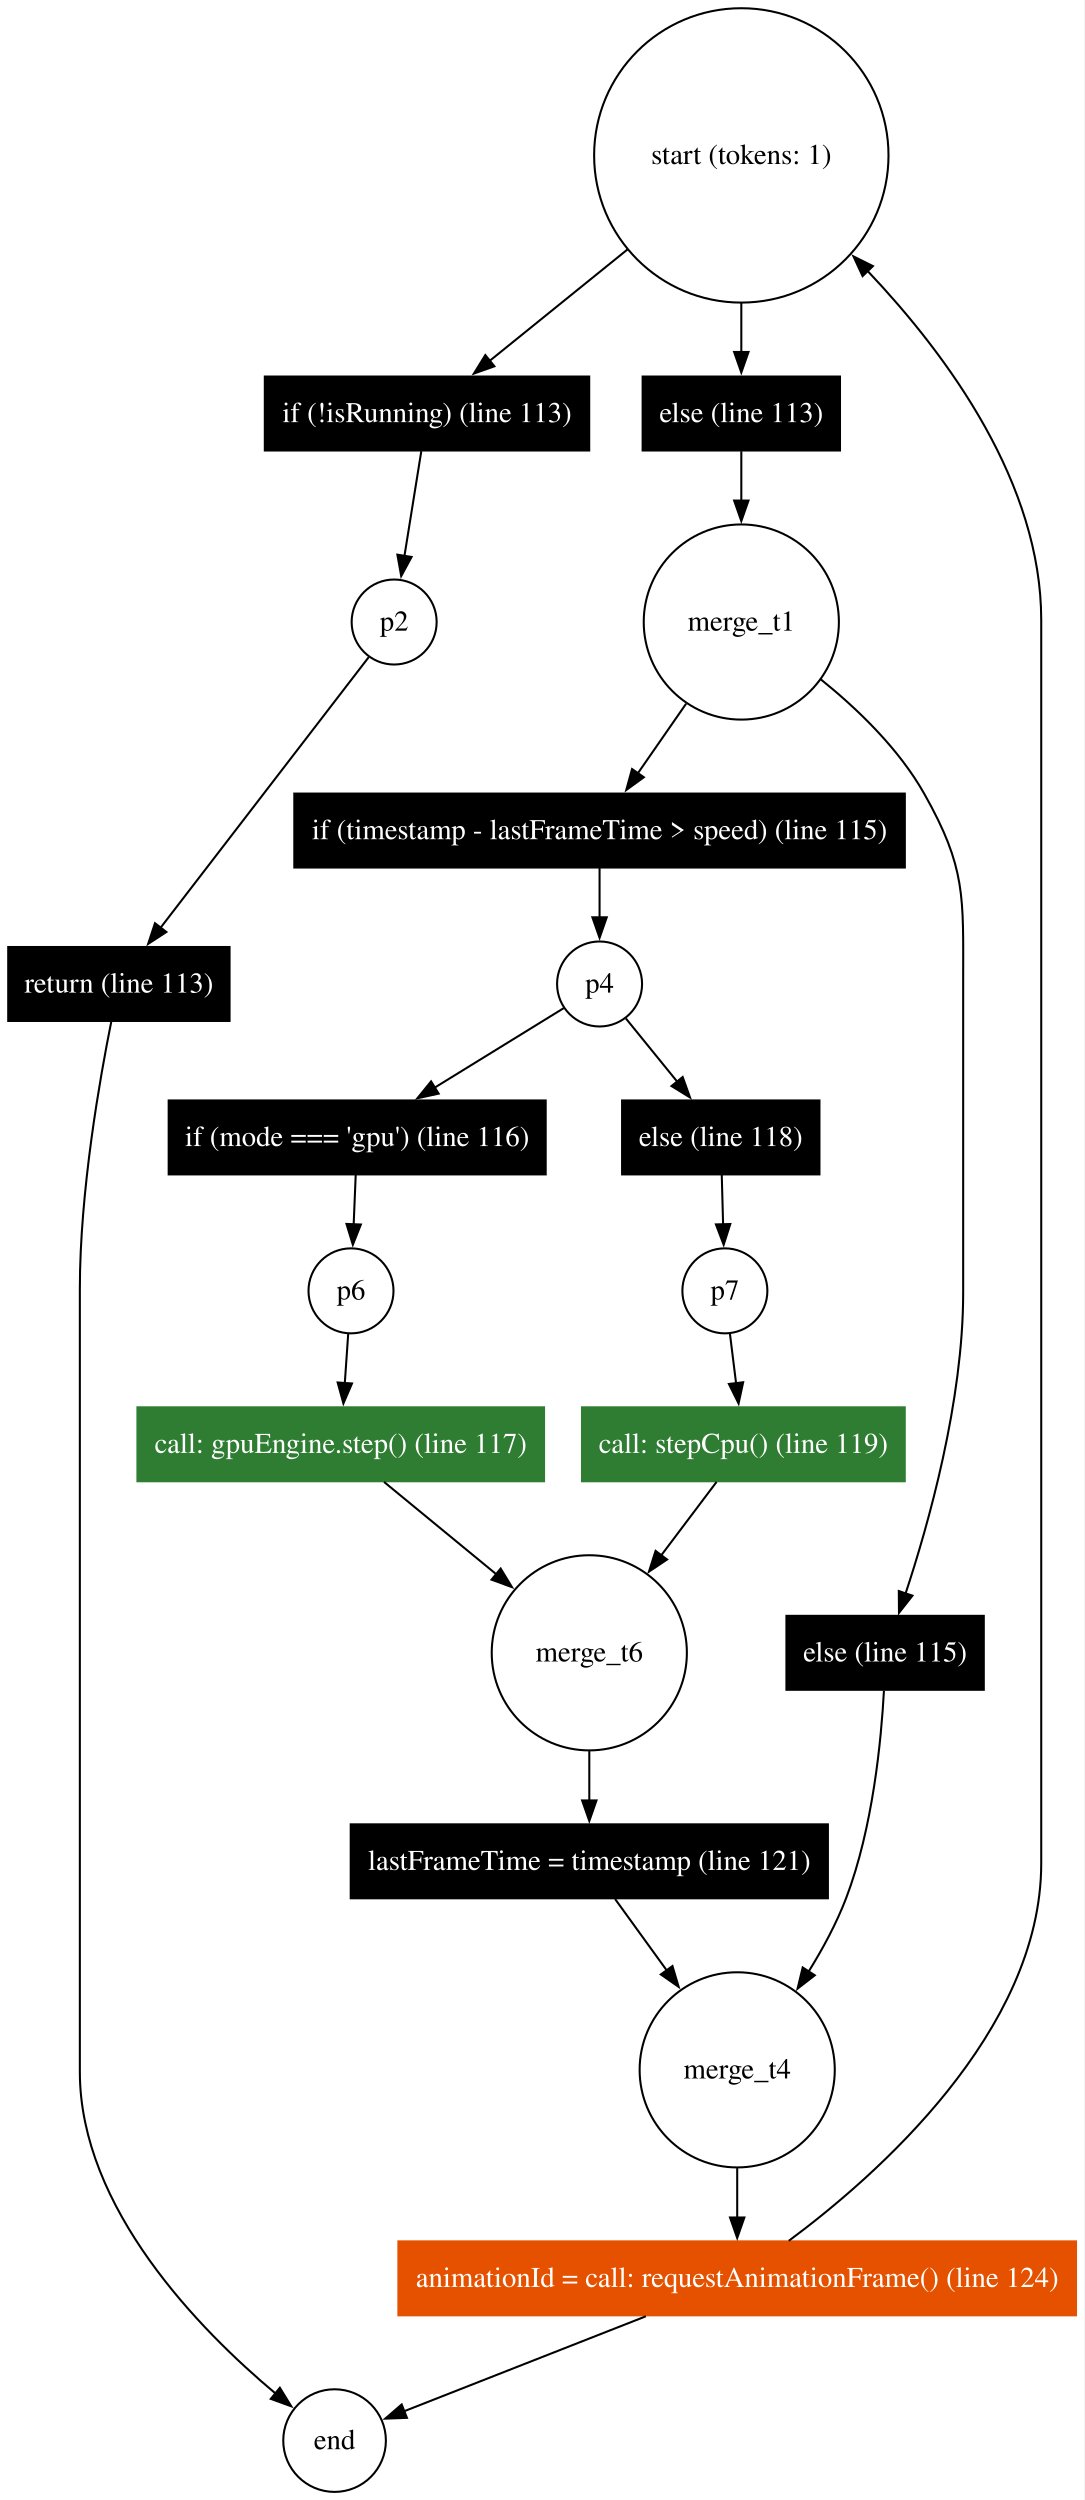
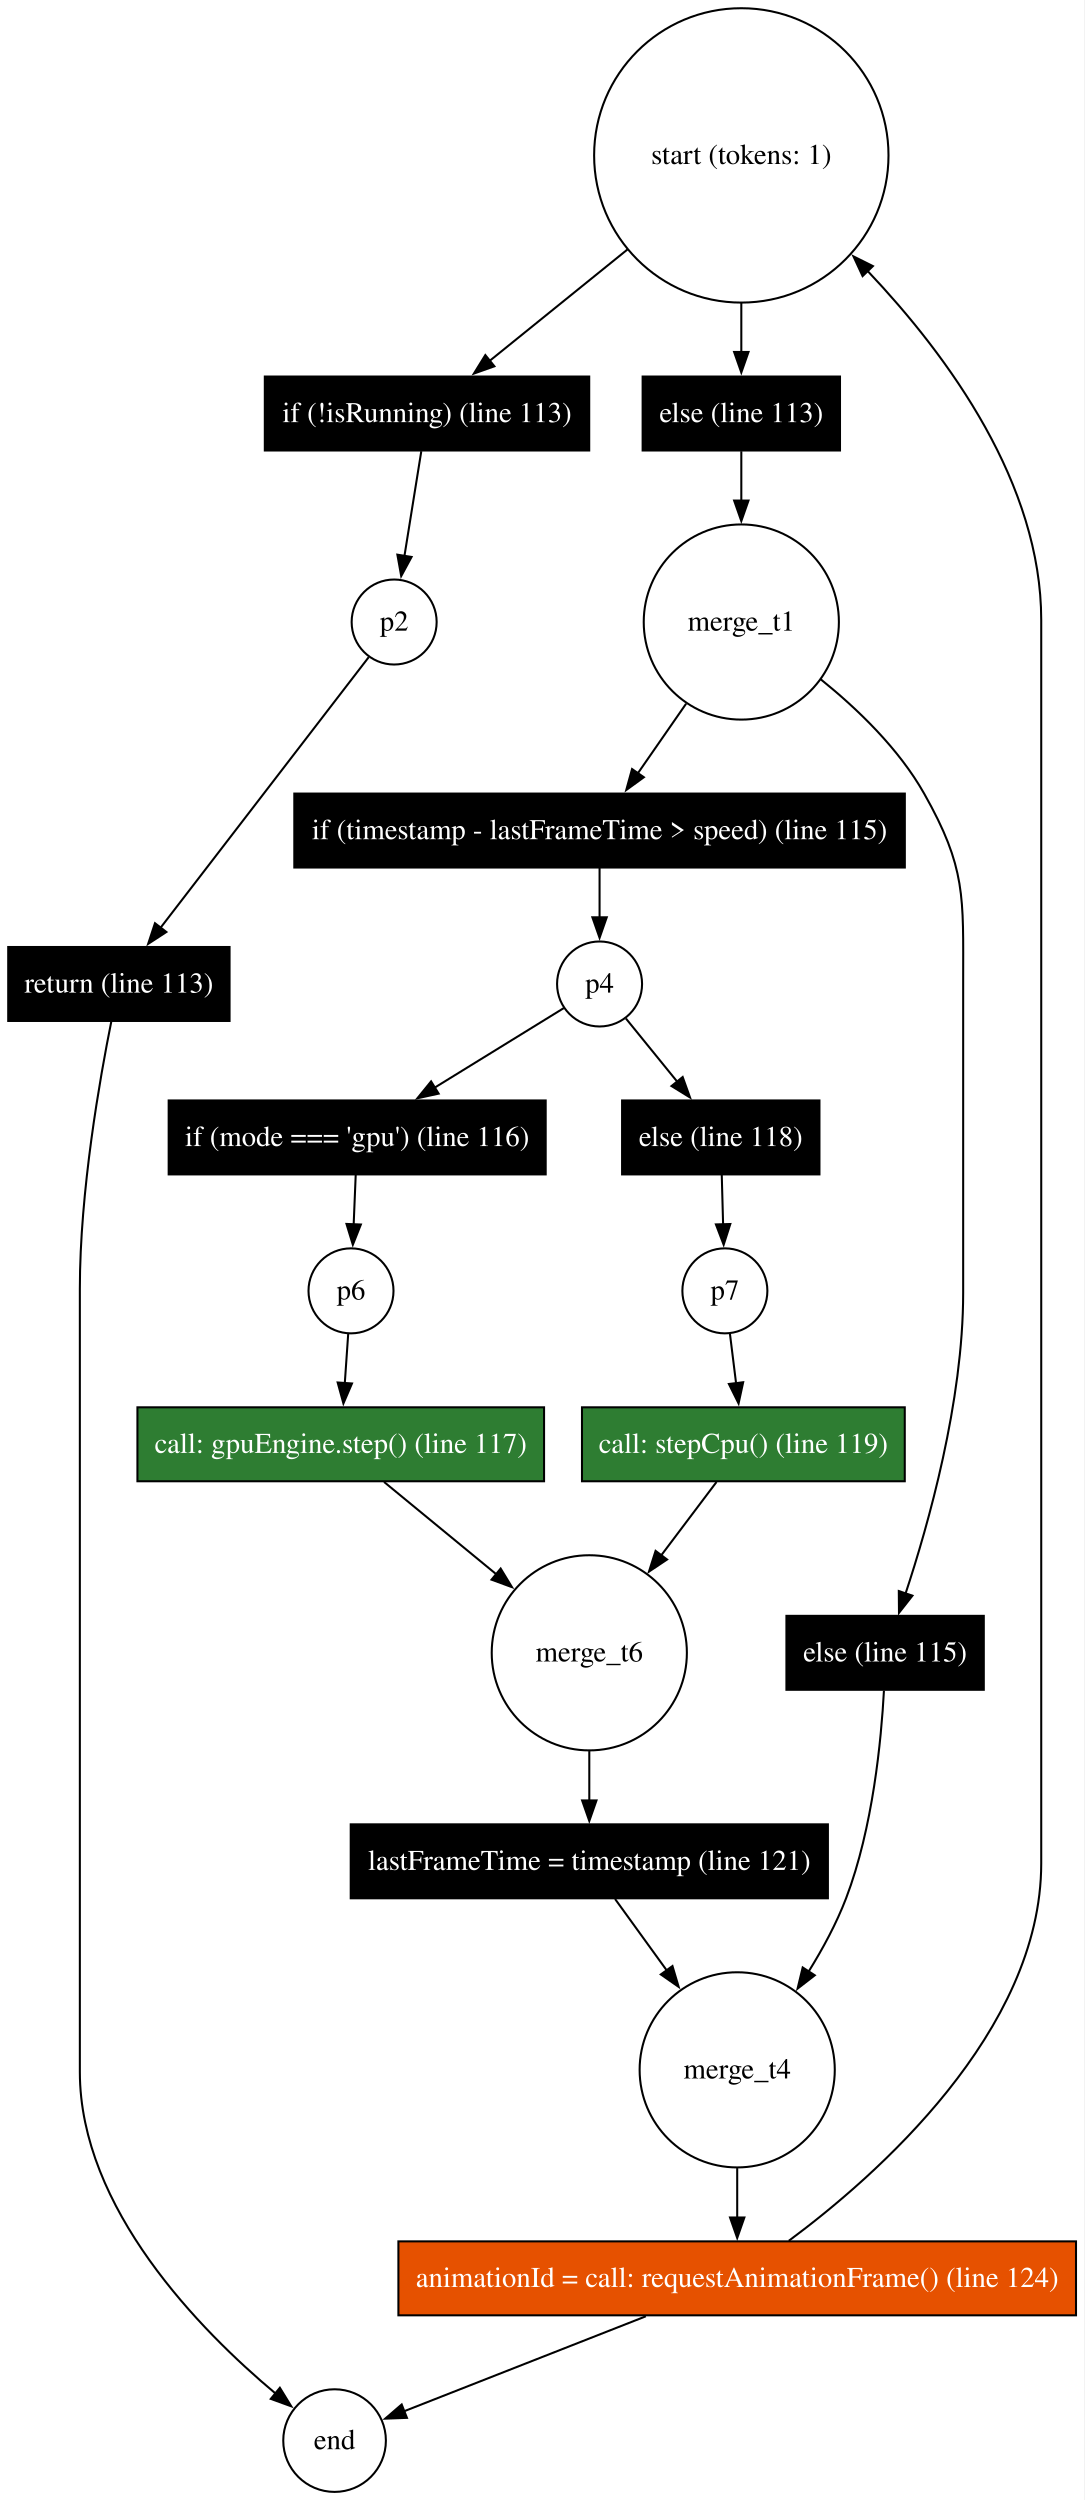
<svg xmlns="http://www.w3.org/2000/svg" xmlns:xlink="http://www.w3.org/1999/xlink" width="528pt" height="1217pt" viewBox="0.00 0.00 528.00 1217.00">
  <g id="graph0" class="graph" transform="scale(1 1) rotate(0) translate(4 1213.06)">
    <polygon fill="white" stroke="none" points="-4,4 -4,-1213.06 523.8,-1213.06 523.8,4 -4,4" />
    <g id="node1" class="node">
      <ellipse fill="none" stroke="black" cx="356.87" cy="-1137.41" rx="71.65" ry="71.65" />
      <text xml:space="preserve" text-anchor="middle" x="356.87" y="-1133.21" font-family="Times,serif" font-size="14.00">start (tokens: 1)</text>
    </g>
    <g id="node10" class="node">
      <polygon fill="black" stroke="black" points="282.83,-1029.76 124.91,-1029.76 124.91,-993.76 282.83,-993.76 282.83,-1029.76" />
      <text xml:space="preserve" text-anchor="middle" x="203.87" y="-1007.56" font-family="Times,serif" font-size="14.00" fill="white">if (!isRunning) (line 113)</text>
    </g>
    <g id="edge1" class="edge">
      <path fill="none" stroke="black" d="M301.64,-1091.77C278.98,-1073.46 253.62,-1052.97 234.41,-1037.44" />
      <polygon fill="black" stroke="black" points="236.66,-1034.76 226.69,-1031.2 232.26,-1040.21 236.66,-1034.76" />
    </g>
    <g id="node11" class="node">
      <polygon fill="black" stroke="black" points="404.91,-1029.76 308.83,-1029.76 308.83,-993.76 404.91,-993.76 404.91,-1029.76" />
      <text xml:space="preserve" text-anchor="middle" x="356.87" y="-1007.56" font-family="Times,serif" font-size="14.00" fill="white">else (line 113)</text>
    </g>
    <g id="edge2" class="edge">
      <path fill="none" stroke="black" d="M356.87,-1065.56C356.87,-1057.12 356.87,-1048.92 356.87,-1041.59" />
      <polygon fill="black" stroke="black" points="360.37,-1041.71 356.87,-1031.71 353.37,-1041.71 360.37,-1041.71" />
    </g>
    <g id="node2" class="node">
      <ellipse fill="none" stroke="black" cx="158.87" cy="-24.98" rx="24.98" ry="24.98" />
      <text xml:space="preserve" text-anchor="middle" x="158.87" y="-20.78" font-family="Times,serif" font-size="14.00">end</text>
    </g>
    <g id="node3" class="node">
      <ellipse fill="none" stroke="black" cx="356.87" cy="-910.26" rx="47.5" ry="47.5" />
      <text xml:space="preserve" text-anchor="middle" x="356.87" y="-906.06" font-family="Times,serif" font-size="14.00">merge_t1</text>
    </g>
    <g id="node13" class="node">
      <polygon fill="black" stroke="black" points="436.47,-826.75 139.27,-826.75 139.27,-790.75 436.47,-790.75 436.47,-826.75" />
      <text xml:space="preserve" text-anchor="middle" x="287.87" y="-804.55" font-family="Times,serif" font-size="14.00" fill="white">if (timestamp - lastFrameTime &gt; speed) (line 115)</text>
    </g>
    <g id="edge7" class="edge">
      <path fill="none" stroke="black" d="M330,-870.5C322.14,-859.17 313.73,-847.04 306.5,-836.62" />
      <polygon fill="black" stroke="black" points="309.43,-834.7 300.86,-828.48 303.68,-838.69 309.43,-834.7" />
    </g>
    <g id="node14" class="node">
      <polygon fill="black" stroke="black" points="474.91,-426.47 378.83,-426.47 378.83,-390.47 474.91,-390.47 474.91,-426.47" />
      <text xml:space="preserve" text-anchor="middle" x="426.87" y="-404.27" font-family="Times,serif" font-size="14.00" fill="white">else (line 115)</text>
    </g>
    <g id="edge8" class="edge">
      <path fill="none" stroke="black" d="M395.47,-882.42C413.45,-867.95 433.55,-848.59 445.87,-826.75 466.33,-790.51 464.87,-776.68 464.87,-735.06 464.87,-735.06 464.87,-735.06 464.87,-583.67 464.87,-530.83 447.98,-471.01 436.72,-437" />
      <polygon fill="black" stroke="black" points="440.17,-436.28 433.63,-427.94 433.54,-438.54 440.17,-436.28" />
    </g>
    <g id="node4" class="node">
      <ellipse fill="none" stroke="black" cx="187.87" cy="-910.26" rx="20.69" ry="20.69" />
      <text xml:space="preserve" text-anchor="middle" x="187.87" y="-906.06" font-family="Times,serif" font-size="14.00">p2</text>
    </g>
    <g id="node12" class="node">
      <polygon fill="black" stroke="black" points="107.75,-752.06 0,-752.06 0,-716.06 107.75,-716.06 107.75,-752.06" />
      <text xml:space="preserve" text-anchor="middle" x="53.87" y="-729.86" font-family="Times,serif" font-size="14.00" fill="white">return (line 113)</text>
    </g>
    <g id="edge4" class="edge">
      <path fill="none" stroke="black" d="M175.51,-893.18C152.37,-863.1 102.34,-798.07 74.18,-761.46" />
      <polygon fill="black" stroke="black" points="76.99,-759.37 68.12,-753.58 71.44,-763.64 76.99,-759.37" />
    </g>
    <g id="node5" class="node">
      <ellipse fill="none" stroke="black" cx="354.87" cy="-205.46" rx="47.5" ry="47.5" />
      <text xml:space="preserve" text-anchor="middle" x="354.87" y="-201.26" font-family="Times,serif" font-size="14.00">merge_t4</text>
    </g>
    <g id="node20" class="node">
      <g id="a_node20">
        <a xlink:title="Unresolved call">
-           <polygon fill="#e65100" stroke="#e65100" points="519.8,-121.96 189.94,-121.96 189.94,-85.96 519.8,-85.96 519.8,-121.96" />
+           <polygon fill="#e65100" stroke="black" points="519.8,-121.96 189.94,-121.96 189.94,-85.96 519.8,-85.96 519.8,-121.96" />
          <text xml:space="preserve" text-anchor="middle" x="354.87" y="-99.76" font-family="Times,serif" font-size="14.00" fill="white">animationId = call: requestAnimationFrame() (line 124)</text>
        </a>
      </g>
    </g>
    <g id="edge21" class="edge">
      <path fill="none" stroke="black" d="M354.87,-157.63C354.87,-149.39 354.87,-141.04 354.87,-133.5" />
      <polygon fill="black" stroke="black" points="358.37,-133.6 354.87,-123.6 351.37,-133.6 358.37,-133.6" />
    </g>
    <g id="node6" class="node">
      <ellipse fill="none" stroke="black" cx="287.87" cy="-734.06" rx="20.69" ry="20.69" />
      <text xml:space="preserve" text-anchor="middle" x="287.87" y="-729.86" font-family="Times,serif" font-size="14.00">p4</text>
    </g>
    <g id="node15" class="node">
      <polygon fill="black" stroke="black" points="261.64,-677.36 78.11,-677.36 78.11,-641.36 261.64,-641.36 261.64,-677.36" />
      <text xml:space="preserve" text-anchor="middle" x="169.87" y="-655.16" font-family="Times,serif" font-size="14.00" fill="white">if (mode === 'gpu') (line 116)</text>
    </g>
    <g id="edge10" class="edge">
      <path fill="none" stroke="black" d="M270.46,-722.33C253.97,-712.17 228.65,-696.58 207.55,-683.57" />
      <polygon fill="black" stroke="black" points="209.53,-680.68 199.18,-678.42 205.86,-686.64 209.53,-680.68" />
    </g>
    <g id="node16" class="node">
      <polygon fill="black" stroke="black" points="394.91,-677.36 298.83,-677.36 298.83,-641.36 394.91,-641.36 394.91,-677.36" />
      <text xml:space="preserve" text-anchor="middle" x="346.87" y="-655.16" font-family="Times,serif" font-size="14.00" fill="white">else (line 118)</text>
    </g>
    <g id="edge11" class="edge">
      <path fill="none" stroke="black" d="M300.67,-717.28C308.01,-708.24 317.41,-696.67 325.81,-686.32" />
      <polygon fill="black" stroke="black" points="328.32,-688.78 331.9,-678.81 322.88,-684.37 328.32,-688.78" />
    </g>
    <g id="node7" class="node">
      <ellipse fill="none" stroke="black" cx="282.87" cy="-408.47" rx="47.5" ry="47.5" />
      <text xml:space="preserve" text-anchor="middle" x="282.87" y="-404.27" font-family="Times,serif" font-size="14.00">merge_t6</text>
    </g>
    <g id="node19" class="node">
      <polygon fill="black" stroke="black" points="399.02,-324.97 166.73,-324.97 166.73,-288.97 399.02,-288.97 399.02,-324.97" />
      <text xml:space="preserve" text-anchor="middle" x="282.87" y="-302.77" font-family="Times,serif" font-size="14.00" fill="white">lastFrameTime = timestamp (line 121)</text>
    </g>
    <g id="edge18" class="edge">
      <path fill="none" stroke="black" d="M282.87,-360.63C282.87,-352.4 282.87,-344.05 282.87,-336.51" />
      <polygon fill="black" stroke="black" points="286.37,-336.61 282.87,-326.61 279.37,-336.61 286.37,-336.61" />
    </g>
    <g id="node8" class="node">
      <ellipse fill="none" stroke="black" cx="166.87" cy="-584.67" rx="20.69" ry="20.69" />
      <text xml:space="preserve" text-anchor="middle" x="166.87" y="-580.47" font-family="Times,serif" font-size="14.00">p6</text>
    </g>
    <g id="node17" class="node">
      <g id="a_node17">
        <a xlink:title="Resolved to WebGLEngine.step in /Users/pingchungtsai/My Drive (ric6121824@gmail.com)/Digital Media MSc/Semester 4/GameOfLife_Simulator/webgl-engine.js">
-           <polygon fill="#2e7d32" stroke="#2e7d32" points="260.85,-527.98 62.9,-527.98 62.9,-491.98 260.85,-491.98 260.85,-527.98" />
+           <polygon fill="#2e7d32" stroke="black" points="260.85,-527.98 62.9,-527.98 62.9,-491.98 260.85,-491.98 260.85,-527.98" />
          <text xml:space="preserve" text-anchor="middle" x="161.87" y="-505.78" font-family="Times,serif" font-size="14.00" fill="white">call: gpuEngine.step() (line 117)</text>
        </a>
      </g>
    </g>
    <g id="edge13" class="edge">
      <path fill="none" stroke="black" d="M165.51,-563.81C164.99,-556.35 164.4,-547.72 163.84,-539.62" />
      <polygon fill="black" stroke="black" points="167.35,-539.59 163.17,-529.85 160.37,-540.07 167.35,-539.59" />
    </g>
    <g id="node9" class="node">
      <ellipse fill="none" stroke="black" cx="348.87" cy="-584.67" rx="20.69" ry="20.69" />
      <text xml:space="preserve" text-anchor="middle" x="348.87" y="-580.47" font-family="Times,serif" font-size="14.00">p7</text>
    </g>
    <g id="node18" class="node">
      <g id="a_node18">
        <a xlink:title="Resolved to stepCpu in /Users/pingchungtsai/My Drive (ric6121824@gmail.com)/Digital Media MSc/Semester 4/GameOfLife_Simulator/app.js">
-           <polygon fill="#2e7d32" stroke="#2e7d32" points="436.44,-527.98 279.31,-527.98 279.31,-491.98 436.44,-491.98 436.44,-527.98" />
+           <polygon fill="#2e7d32" stroke="black" points="436.44,-527.98 279.31,-527.98 279.31,-491.98 436.44,-491.98 436.44,-527.98" />
          <text xml:space="preserve" text-anchor="middle" x="357.87" y="-505.78" font-family="Times,serif" font-size="14.00" fill="white">call: stepCpu() (line 119)</text>
        </a>
      </g>
    </g>
    <g id="edge16" class="edge">
      <path fill="none" stroke="black" d="M351.33,-563.81C352.26,-556.35 353.32,-547.72 354.33,-539.62" />
      <polygon fill="black" stroke="black" points="357.78,-540.2 355.54,-529.85 350.83,-539.34 357.78,-540.2" />
    </g>
    <g id="edge3" class="edge">
      <path fill="none" stroke="black" d="M201.09,-993.43C198.82,-979.31 195.55,-959.03 192.84,-942.15" />
      <polygon fill="black" stroke="black" points="196.35,-941.94 191.31,-932.62 189.44,-943.05 196.35,-941.94" />
    </g>
    <g id="edge6" class="edge">
      <path fill="none" stroke="black" d="M356.87,-993.43C356.87,-986.46 356.87,-977.99 356.87,-969.16" />
      <polygon fill="black" stroke="black" points="360.37,-969.4 356.87,-959.4 353.37,-969.4 360.37,-969.4" />
    </g>
    <g id="edge5" class="edge">
      <path fill="none" stroke="black" d="M50.21,-715.91C44.69,-688.51 34.87,-633.14 34.87,-585.67 34.87,-585.67 34.87,-585.67 34.87,-204.46 34.87,-138.03 93.53,-78.55 130.16,-47.88" />
      <polygon fill="black" stroke="black" points="132.24,-50.7 137.78,-41.67 127.81,-45.28 132.24,-50.7" />
    </g>
    <g id="edge9" class="edge">
      <path fill="none" stroke="black" d="M287.87,-790.52C287.87,-783.28 287.87,-774.61 287.87,-766.31" />
      <polygon fill="black" stroke="black" points="291.37,-766.51 287.87,-756.51 284.37,-766.51 291.37,-766.51" />
    </g>
    <g id="edge20" class="edge">
      <path fill="none" stroke="black" d="M426.3,-390.02C425.03,-366.39 420.96,-323.23 407.87,-288.97 403.22,-276.79 396.61,-264.52 389.63,-253.29" />
      <polygon fill="black" stroke="black" points="392.63,-251.49 384.26,-245 386.75,-255.3 392.63,-251.49" />
    </g>
    <g id="edge12" class="edge">
      <path fill="none" stroke="black" d="M169.16,-641.14C168.86,-633.89 168.5,-625.22 168.16,-616.92" />
      <polygon fill="black" stroke="black" points="171.67,-616.97 167.76,-607.12 164.67,-617.25 171.67,-616.97" />
    </g>
    <g id="edge15" class="edge">
      <path fill="none" stroke="black" d="M347.35,-641.14C347.55,-633.89 347.78,-625.22 348.01,-616.92" />
      <polygon fill="black" stroke="black" points="351.51,-617.21 348.28,-607.12 344.51,-617.02 351.51,-617.21" />
    </g>
    <g id="edge14" class="edge">
      <path fill="none" stroke="black" d="M182.95,-491.65C198.03,-479.24 218.9,-462.08 237.67,-446.65" />
      <polygon fill="black" stroke="black" points="239.72,-449.49 245.23,-440.43 235.28,-444.08 239.72,-449.49" />
    </g>
    <g id="edge17" class="edge">
      <path fill="none" stroke="black" d="M344.81,-491.65C337.31,-481.7 327.51,-468.69 317.92,-455.97" />
      <polygon fill="black" stroke="black" points="320.73,-453.89 311.92,-448.01 315.14,-458.1 320.73,-453.89" />
    </g>
    <g id="edge19" class="edge">
      <path fill="none" stroke="black" d="M295.41,-288.64C302.48,-278.87 311.69,-266.15 320.73,-253.64" />
      <polygon fill="black" stroke="black" points="323.35,-256 326.37,-245.85 317.68,-251.9 323.35,-256" />
    </g>
    <g id="edge22" class="edge">
      <path fill="none" stroke="black" d="M379.98,-122.23C422.2,-153.53 502.87,-224.06 502.87,-305.97 502.87,-911.26 502.87,-911.26 502.87,-911.26 502.87,-977.21 458.23,-1039.07 418.31,-1081.19" />
      <polygon fill="black" stroke="black" points="415.91,-1078.65 411.46,-1088.26 420.93,-1083.52 415.91,-1078.65" />
    </g>
    <g id="edge23" class="edge">
      <path fill="none" stroke="black" d="M310.4,-85.49C274.58,-71.42 224.99,-51.95 192.44,-39.16" />
      <polygon fill="black" stroke="black" points="194.1,-36.05 183.51,-35.66 191.54,-42.57 194.1,-36.05" />
    </g>
  </g>
</svg>
